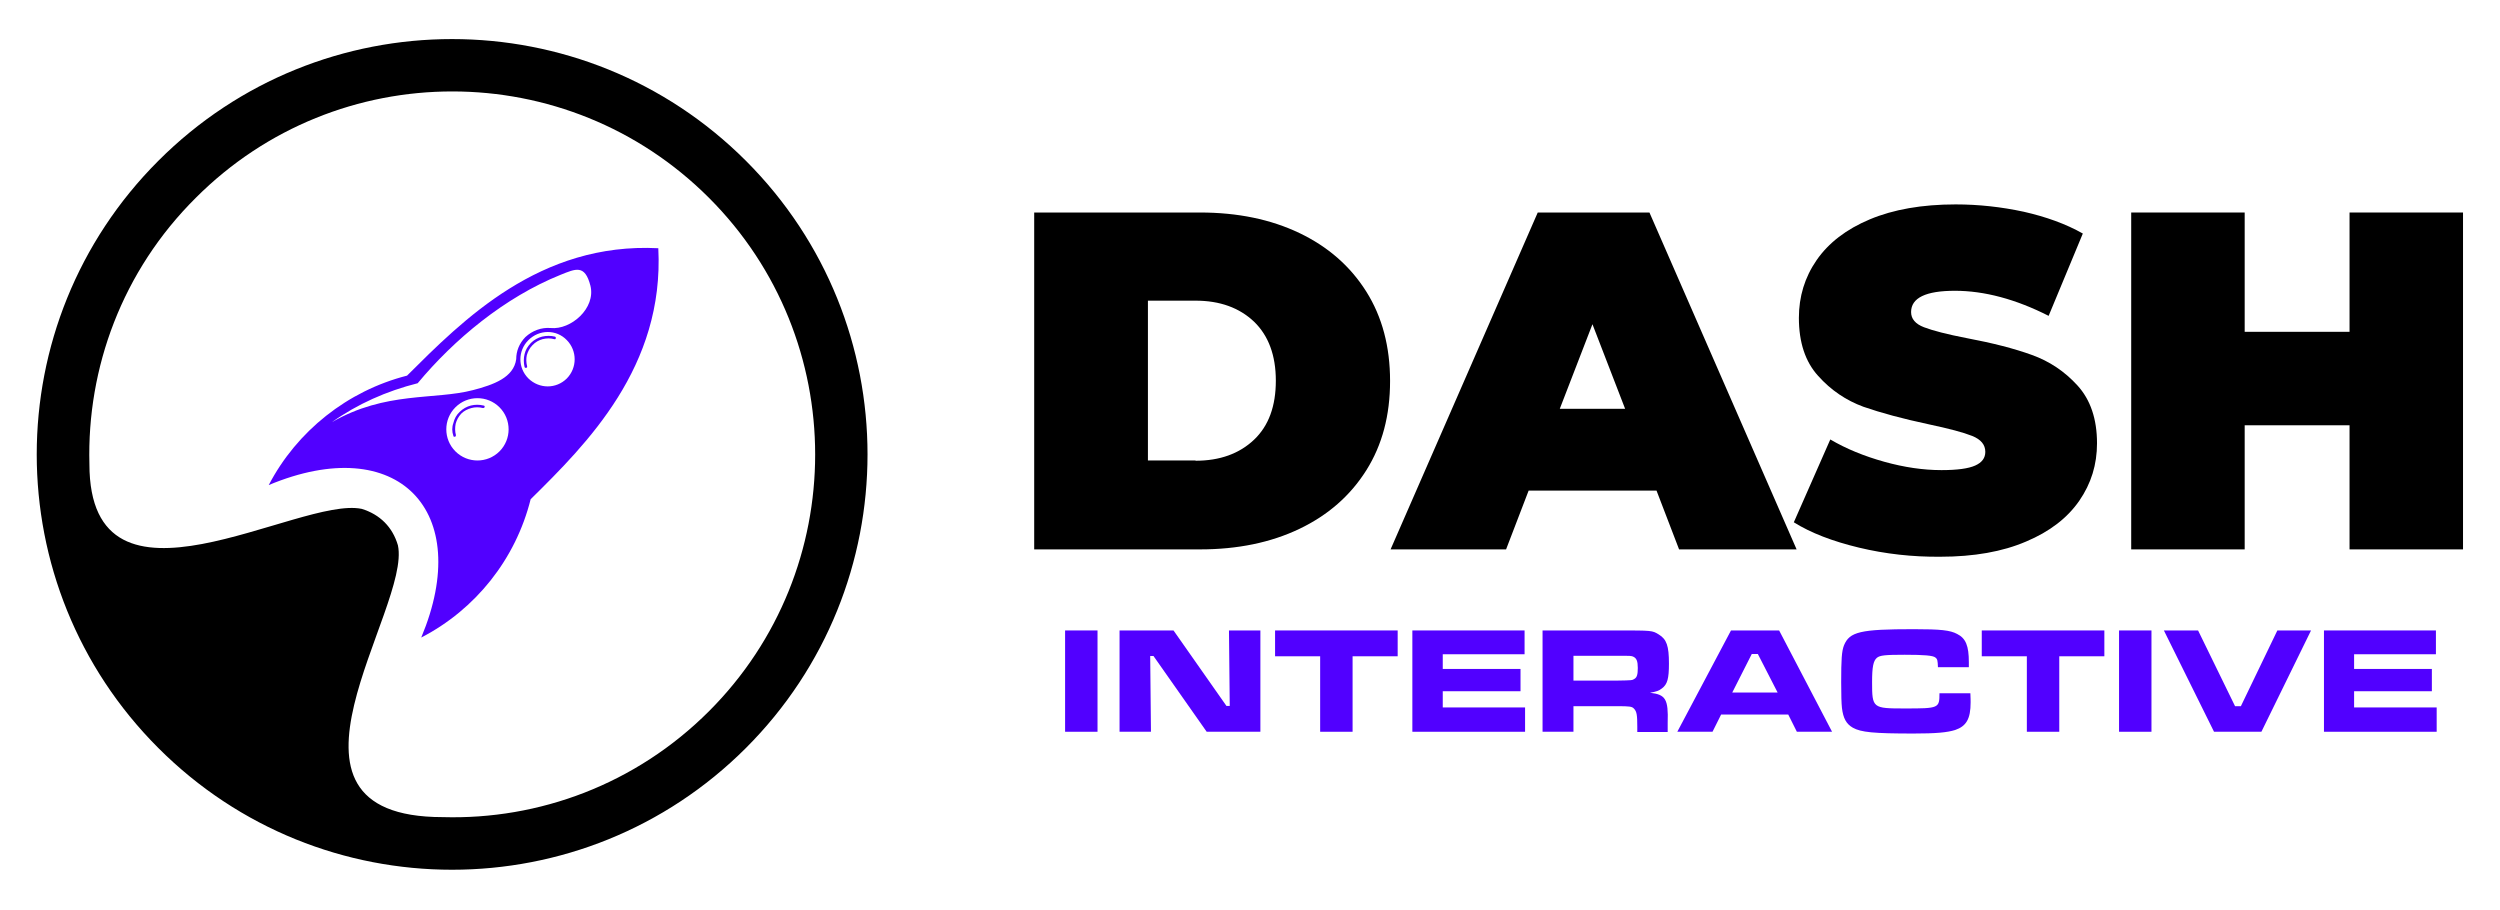
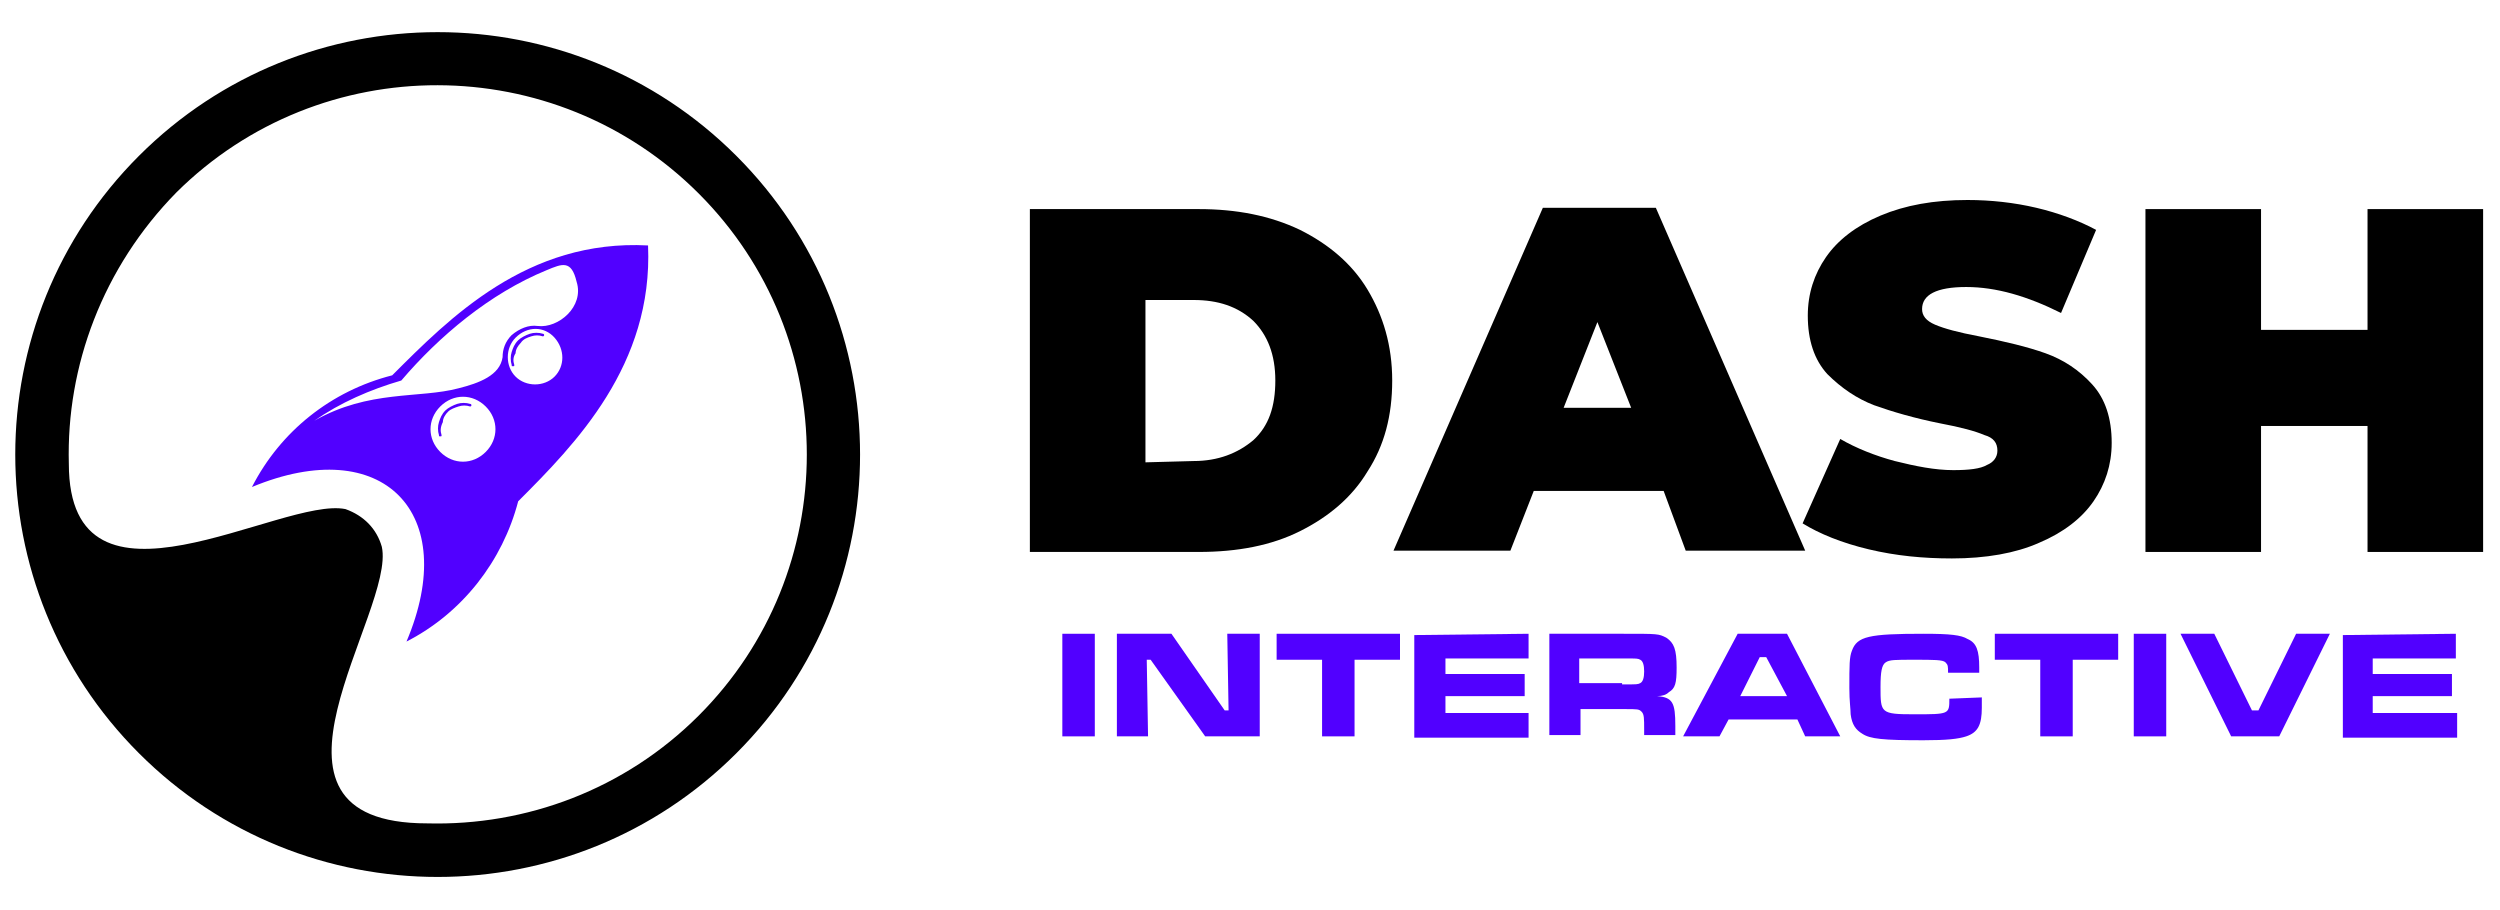
- <svg xmlns="http://www.w3.org/2000/svg" version="1.1" id="Layer_1" x="0px" y="0px" viewBox="0 0 987 358.9" style="enable-background:new 0 0 987 358.9;" xml:space="preserve">
+ <svg xmlns="http://www.w3.org/2000/svg" version="1.1" id="Layer_1" x="0px" y="0px" viewBox="0 0 192.5 70" style="enable-background:new 0 0 192.5 70;" xml:space="preserve">
  <style type="text/css">
	.st0{display:none;}
	.st1{fill-rule:evenodd;clip-rule:evenodd;}
	.st2{fill-rule:evenodd;clip-rule:evenodd;fill:#5100FF;}
	.st3{fill:#5100FF;}
</style>
  <g id="Layer_2_00000176027796872948835780000013131902066752505010_">
</g>
  <g id="Favourites" class="st0">
</g>
  <g id="Favourites_00000172425201796301214490000002065420271349098141_" class="st0">
</g>
  <g>
    <g>
-       <path class="st1" d="M294.5,63.5c64,64,64,167.8,0,231.8c-64.1,64.1-168,64.1-232,0c-64-64-64-167.8,0-231.8    C126.5-0.6,230.4-0.6,294.5,63.5L294.5,63.5z M279.9,78.1c55.9,55.9,55.9,146.8,0,202.7c-28.9,28.9-67.2,42.9-105.1,41.8    c-75.1,0-12.3-82.3-17.7-107.3c-2.1-7.2-7.1-12.2-14.3-14.4C118,195.7,35.3,249,35.3,183.2c-1-37.9,12.9-76.2,42-105.1    C133.2,22.1,223.9,22.1,279.9,78.1L279.9,78.1z" />
-       <path class="st2" d="M180,171.8c0,0.3-0.1,0.6-0.4,0.6c-0.3,0.1-0.6,0-0.6-0.3c-0.6-1.7-0.6-3.5,0-5.1c0.4-1.7,1.2-3.2,2.5-4.4    c1.2-1.2,2.8-2.1,4.4-2.5c1.7-0.4,3.3-0.4,5,0c0.3,0,0.6,0.3,0.4,0.6c0,0.3-0.3,0.4-0.6,0.4c-1.5-0.4-3.2-0.4-4.6,0    c-1.5,0.4-2.9,1.1-4,2.2c-1.1,1.2-1.8,2.5-2.2,4C179.6,168.8,179.6,170.3,180,171.8L180,171.8z" />
-       <path class="st2" d="M208.1,144.6c0.1,0.3-0.1,0.6-0.3,0.6c-0.3,0.1-0.6,0-0.7-0.3c-0.4-1.7-0.4-3.5,0-5.1c0.4-1.7,1.2-3,2.5-4.4    c1.2-1.2,2.8-2.1,4.4-2.5c1.7-0.4,3.5-0.4,5.1,0c0.3,0.1,0.4,0.4,0.3,0.7c0,0.3-0.3,0.4-0.6,0.3c-1.5-0.4-3-0.4-4.6,0    c-1.4,0.4-2.8,1.1-4,2.4c-1.1,1.1-1.8,2.5-2.2,3.9C207.7,141.5,207.7,143,208.1,144.6L208.1,144.6z" />
-       <path class="st2" d="M259.9,98c-46.8-2.4-77.1,28.3-99.2,50.3c-23.5,6-43.5,21.9-54.6,43.2c51-21.3,81.2,10.2,60.2,60.2    c21.5-11.1,37.3-31,43.2-54.6C231.7,175.2,262.3,144.8,259.9,98z M197.2,178.2c-4.8,4.8-12.6,4.8-17.4,0c-4.8-4.8-4.8-12.6,0-17.4    s12.6-4.8,17.4,0S202,173.4,197.2,178.2z M223.8,149.4c-4.2,4.2-10.9,4.2-15.2,0c-4.2-4.2-4.2-10.9,0-15.1    c4.3-4.3,11.1-4.3,15.2,0C227.9,138.5,227.9,145.2,223.8,149.4z M217.4,129.5c-3.6-0.3-7.2,1-10,3.6c-2.4,2.5-3.6,5.5-3.6,8.7    c-1,7.3-9,10.1-17,12.2c-15.2,4-34.6,0.4-55.8,12.7c10.1-7.2,21.6-12.3,33.9-15.4c14.4-17.3,34.3-33.9,56.4-42.8    c6-2.4,9.6-4.2,11.8,4.3C235.3,121.7,225.4,130.3,217.4,129.5z" />
+       <path class="st1" d="M56.7,12c12.7,12.7,12.7,33.3,0,46c-12.7,12.7-33.3,12.7-46,0C-2,45.3-2,24.7,10.7,12    C23.4-0.7,44-0.7,56.7,12L56.7,12z M53.8,14.9C64.9,26,64.9,44,53.8,55.1c-5.7,5.7-13.3,8.5-20.9,8.3c-14.9,0-2.4-16.3-3.5-21.3    c-0.4-1.4-1.4-2.4-2.8-2.9c-4.9-1-21.3,9.5-21.3-3.5c-0.2-7.5,2.6-15.1,8.3-20.9C24.7,3.8,42.7,3.8,53.8,14.9L53.8,14.9z" />
+       <path class="st2" d="M34,33.5c0,0.1,0,0.1-0.1,0.1c-0.1,0-0.1,0-0.1-0.1c-0.1-0.3-0.1-0.7,0-1c0.1-0.3,0.2-0.6,0.5-0.9    c0.2-0.2,0.6-0.4,0.9-0.5c0.3-0.1,0.7-0.1,1,0c0.1,0,0.1,0.1,0.1,0.1c0,0.1-0.1,0.1-0.1,0.1c-0.3-0.1-0.6-0.1-0.9,0    c-0.3,0.1-0.6,0.2-0.8,0.4c-0.2,0.2-0.4,0.5-0.4,0.8C33.9,32.9,33.9,33.2,34,33.5L34,33.5z" />
+       <path class="st2" d="M39.6,28.1c0,0.1,0,0.1-0.1,0.1c-0.1,0-0.1,0-0.1-0.1c-0.1-0.3-0.1-0.7,0-1c0.1-0.3,0.2-0.6,0.5-0.9    c0.2-0.2,0.6-0.4,0.9-0.5c0.3-0.1,0.7-0.1,1,0c0.1,0,0.1,0.1,0.1,0.1c0,0.1-0.1,0.1-0.1,0.1c-0.3-0.1-0.6-0.1-0.9,0    c-0.3,0.1-0.6,0.2-0.8,0.5c-0.2,0.2-0.4,0.5-0.4,0.8C39.5,27.5,39.5,27.8,39.6,28.1L39.6,28.1z" />
+       <path class="st2" d="M49.9,18.9c-9.3-0.5-15.3,5.6-19.7,10c-4.7,1.2-8.6,4.3-10.8,8.6c10.1-4.2,16.1,2,11.9,11.9    c4.3-2.2,7.4-6.2,8.6-10.8C44.3,34.2,50.3,28.1,49.9,18.9z M37.4,34.8c-1,1-2.5,1-3.5,0c-1-1-1-2.5,0-3.5c1-1,2.5-1,3.5,0    C38.4,32.3,38.4,33.8,37.4,34.8z M42.7,29c-0.8,0.8-2.2,0.8-3,0c-0.8-0.8-0.8-2.2,0-3c0.9-0.9,2.2-0.9,3,0    C43.5,26.9,43.5,28.2,42.7,29z M41.4,25.1c-0.7-0.1-1.4,0.2-2,0.7c-0.5,0.5-0.7,1.1-0.7,1.7c-0.2,1.4-1.8,2-3.4,2.4    c-3,0.8-6.9,0.1-11.1,2.5c2-1.4,4.3-2.4,6.7-3.1c2.9-3.4,6.8-6.7,11.2-8.5c1.2-0.5,1.9-0.8,2.3,0.9C45,23.6,43,25.3,41.4,25.1z" />
    </g>
    <g>
-       <path d="M408.3,83.9h65.5c14.8,0,27.9,2.7,39.2,8.1c11.3,5.4,20.1,13.1,26.4,23.1c6.3,10,9.4,21.8,9.4,35.3    c0,13.6-3.1,25.3-9.4,35.3c-6.3,10-15.1,17.7-26.4,23.1c-11.3,5.4-24.4,8.1-39.2,8.1h-65.5V83.9z M472,181.9    c9.6,0,17.3-2.8,23.1-8.3c5.8-5.5,8.6-13.3,8.6-23.3s-2.9-17.8-8.6-23.3c-5.8-5.5-13.5-8.3-23.1-8.3h-18.8v63.1H472V181.9z" />
-       <path d="M654,193.7h-50.5l-8.9,23.2H549l58.1-133h44.1l58.1,133h-46.4L654,193.7z M641.6,161.4L628.7,128l-12.9,33.4H641.6z" />
-       <path d="M733.9,216.2c-10.4-2.5-19-5.8-25.7-10l14.4-32.7c6.3,3.7,13.4,6.6,21.3,8.8c7.9,2.2,15.4,3.3,22.6,3.3    c6.2,0,10.6-0.6,13.3-1.8s4-3,4-5.4c0-2.8-1.7-4.9-5.2-6.3c-3.5-1.4-9.2-2.9-17.2-4.6c-10.3-2.2-18.8-4.5-25.7-6.9    c-6.8-2.5-12.8-6.5-17.9-12.2c-5.1-5.6-7.6-13.3-7.6-22.9c0-8.4,2.3-16,7-22.8c4.7-6.8,11.7-12.2,21-16.1s20.6-5.9,33.9-5.9    c9.1,0,18.1,1,26.9,2.9c8.8,2,16.6,4.8,23.3,8.6l-13.5,32.5c-13-6.6-25.4-9.9-37-9.9c-11.5,0-17.3,2.8-17.3,8.4    c0,2.7,1.7,4.7,5.1,6c3.4,1.3,9.1,2.8,16.9,4.3c10.1,1.9,18.7,4.1,25.6,6.6c7,2.5,13,6.5,18.1,12.1s7.7,13.2,7.7,22.8    c0,8.4-2.3,15.9-7,22.7s-11.7,12.2-21,16.1c-9.3,4-20.6,6-33.9,6C755.1,219.9,744.3,218.7,733.9,216.2z" />
-       <path d="M972.4,83.9v133h-44.8v-49h-41.4v49h-44.8v-133h44.8V131h41.4V83.9H972.4z" />
-       <path class="st3" d="M433.3,248.9v40h-12.8v-40H433.3z" />
-       <path class="st3" d="M463.3,248.9l20.9,29.8h1.3l-0.3-29.8h12.4v40h-21.2l-21-29.9h-1.3l0.3,29.9H442v-40H463.3z" />
-       <path class="st3" d="M551.8,248.9v10.2H534v29.8h-12.8v-29.8h-17.8v-10.2L551.8,248.9L551.8,248.9z" />
-       <path class="st3" d="M601.9,248.9v9.4h-32.3v5.8h30.7v8.8h-30.7v6.4h32.5v9.6h-44.5v-40L601.9,248.9L601.9,248.9z" />
-       <path class="st3" d="M609,248.9h29.5c13.8,0,13.8,0,16.4,1.6c3.1,1.9,4,4.5,4,11.5c0,5.9-0.6,8.2-2.8,9.8    c-1.1,0.9-2.3,1.3-4.7,1.7c6.2,0.7,7.3,2.5,7,11.8v3.7h-12v-2.1c0-4.5-0.2-5.9-1.2-7c-0.8-1-1.7-1.1-6.8-1.1h-17.2v10.1H609V248.9    z M638.3,268.7c6.1-0.1,6.1-0.1,7-0.7c1-0.6,1.3-1.8,1.3-4.3c0-2.7-0.5-3.8-1.7-4.4c-0.8-0.4-1-0.4-6.5-0.4h-17.2v9.8H638.3z" />
-       <path class="st3" d="M706,282.1h-26.5l-3.4,6.8h-13.9l21.2-40h19l20.9,40h-13.9L706,282.1z M694,258.2h-2.4l-7.7,15.2h17.9    L694,258.2z" />
-       <path class="st3" d="M777.9,273.5c0.1,2.3,0.1,3.2,0.1,3.8c0,6.5-1.7,9.4-6.1,10.9c-3.2,1-7.6,1.4-16.5,1.4    c-15.7,0-20.7-0.5-23.9-2.3c-2.6-1.5-3.8-3.7-4.3-7.8c-0.2-1.8-0.3-5.1-0.3-10.2c0-8.9,0.2-12.2,1.1-14.5    c2.2-5.4,6.5-6.4,27.5-6.4c10.7,0,14.4,0.4,17.2,1.9c3.4,1.7,4.6,4.7,4.6,11.1v2h-12.2c-0.1-2.6-0.2-3.2-1-3.8    c-0.9-0.8-4.4-1.1-12.1-1.1c-7.6,0-9.8,0.2-11,1.2c-1.4,1.2-1.9,3.5-1.9,9.6c0,10.3,0.2,10.4,13,10.4c13.4,0,13.6-0.1,13.6-6h12.2    V273.5z" />
-       <path class="st3" d="M830.8,248.9v10.2H813v29.8h-12.8v-29.8h-17.8v-10.2L830.8,248.9L830.8,248.9z" />
-       <path class="st3" d="M849.4,248.9v40h-12.8v-40H849.4z" />
-       <path class="st3" d="M867.8,248.9l14.6,29.9h2.3l14.4-29.9h13.3l-19.6,40h-18.7l-19.8-40H867.8z" />
-       <path class="st3" d="M961.7,248.9v9.4h-32.3v5.8h30.7v8.8h-30.7v6.4H962v9.6h-44.5v-40L961.7,248.9L961.7,248.9z" />
+       <path d="M79.3,16.1h13c2.9,0,5.5,0.5,7.8,1.6c2.2,1.1,4,2.6,5.2,4.6c1.2,2,1.9,4.3,1.9,7c0,2.7-0.6,5-1.9,7c-1.2,2-3,3.5-5.2,4.6    c-2.2,1.1-4.8,1.6-7.8,1.6h-13V16.1z M91.9,35.5c1.9,0,3.4-0.6,4.6-1.6c1.2-1.1,1.7-2.6,1.7-4.6s-0.6-3.5-1.7-4.6    c-1.2-1.1-2.7-1.6-4.6-1.6h-3.7v12.5L91.9,35.5L91.9,35.5z" />
+       <path d="M128.1,37.8h-10l-1.8,4.6h-9l11.5-26.4h8.7L139,42.4h-9.2L128.1,37.8z M125.6,31.4l-2.6-6.6l-2.6,6.6H125.6z" />
+       <path d="M143.9,42.3c-2.1-0.5-3.8-1.2-5.1-2l2.9-6.5c1.2,0.7,2.7,1.3,4.2,1.7c1.6,0.4,3.1,0.7,4.5,0.7c1.2,0,2.1-0.1,2.6-0.4    c0.5-0.2,0.8-0.6,0.8-1.1c0-0.6-0.3-1-1-1.2c-0.7-0.3-1.8-0.6-3.4-0.9c-2-0.4-3.7-0.9-5.1-1.4c-1.3-0.5-2.5-1.3-3.6-2.4    c-1-1.1-1.5-2.6-1.5-4.5c0-1.7,0.5-3.2,1.4-4.5c0.9-1.3,2.3-2.4,4.2-3.2s4.1-1.2,6.7-1.2c1.8,0,3.6,0.2,5.3,0.6    c1.7,0.4,3.3,1,4.6,1.7l-2.7,6.4c-2.6-1.3-5-2-7.3-2c-2.3,0-3.4,0.6-3.4,1.7c0,0.5,0.3,0.9,1,1.2c0.7,0.3,1.8,0.6,3.4,0.9    c2,0.4,3.7,0.8,5.1,1.3c1.4,0.5,2.6,1.3,3.6,2.4c1,1.1,1.5,2.6,1.5,4.5c0,1.7-0.5,3.2-1.4,4.5s-2.3,2.4-4.2,3.2    c-1.8,0.8-4.1,1.2-6.7,1.2C148.1,43,146,42.8,143.9,42.3z" />
+       <path d="M191.2,16.1v26.4h-8.9v-9.7h-8.2v9.7h-8.9V16.1h8.9v9.3h8.2v-9.3H191.2z" />
+       <path class="st3" d="M84.3,48.8v7.9h-2.5v-7.9H84.3z" />
+       <path class="st3" d="M90.2,48.8l4.1,5.9h0.3l-0.1-5.9H97v7.9h-4.2l-4.2-5.9h-0.3l0.1,5.9H86v-7.9L90.2,48.8L90.2,48.8z" />
+       <path class="st3" d="M107.8,48.8v2h-3.5v5.9h-2.5v-5.9h-3.5v-2L107.8,48.8L107.8,48.8z" />
+       <path class="st3" d="M117.7,48.8v1.9h-6.4v1.2h6.1v1.7h-6.1v1.3h6.4v1.9h-8.8v-7.9L117.7,48.8L117.7,48.8z" />
+       <path class="st3" d="M119.1,48.8h5.9c2.7,0,2.7,0,3.3,0.3c0.6,0.4,0.8,0.9,0.8,2.3c0,1.2-0.1,1.6-0.6,1.9    c-0.2,0.2-0.5,0.3-0.9,0.3c1.2,0.1,1.4,0.5,1.4,2.3v0.7h-2.4v-0.4c0-0.9,0-1.2-0.2-1.4c-0.2-0.2-0.3-0.2-1.3-0.2h-3.4v2h-2.4V48.8    z M124.9,52.7c1.2,0,1.2,0,1.4-0.1c0.2-0.1,0.3-0.4,0.3-0.9c0-0.5-0.1-0.8-0.3-0.9c-0.2-0.1-0.2-0.1-1.3-0.1h-3.4v1.9H124.9z" />
+       <path class="st3" d="M138.4,55.4h-5.3l-0.7,1.3h-2.8l4.2-7.9h3.8l4.1,7.9H139L138.4,55.4z M136,50.6h-0.5l-1.5,3h3.6L136,50.6z" />
+       <path class="st3" d="M152.6,53.7c0,0.5,0,0.6,0,0.8c0,1.3-0.3,1.9-1.2,2.2c-0.6,0.2-1.5,0.3-3.3,0.3c-3.1,0-4.1-0.1-4.7-0.5    c-0.5-0.3-0.8-0.7-0.9-1.5c0-0.4-0.1-1-0.1-2c0-1.8,0-2.4,0.2-2.9c0.4-1.1,1.3-1.3,5.5-1.3c2.1,0,2.9,0.1,3.4,0.4    c0.7,0.3,0.9,0.9,0.9,2.2v0.4h-2.4c0-0.5,0-0.6-0.2-0.8c-0.2-0.2-0.9-0.2-2.4-0.2c-1.5,0-1.9,0-2.2,0.2c-0.3,0.2-0.4,0.7-0.4,1.9    c0,2,0,2.1,2.6,2.1c2.7,0,2.7,0,2.7-1.2L152.6,53.7L152.6,53.7L152.6,53.7z" />
+       <path class="st3" d="M163.1,48.8v2h-3.5v5.9h-2.5v-5.9h-3.5v-2L163.1,48.8L163.1,48.8z" />
+       <path class="st3" d="M166.8,48.8v7.9h-2.5v-7.9H166.8z" />
+       <path class="st3" d="M170.5,48.8l2.9,5.9h0.5l2.9-5.9h2.6l-3.9,7.9h-3.7l-3.9-7.9H170.5z" />
+       <path class="st3" d="M189.1,48.8v1.9h-6.4v1.2h6.1v1.7h-6.1v1.3h6.5v1.9h-8.8v-7.9L189.1,48.8L189.1,48.8z" />
    </g>
  </g>
</svg>
